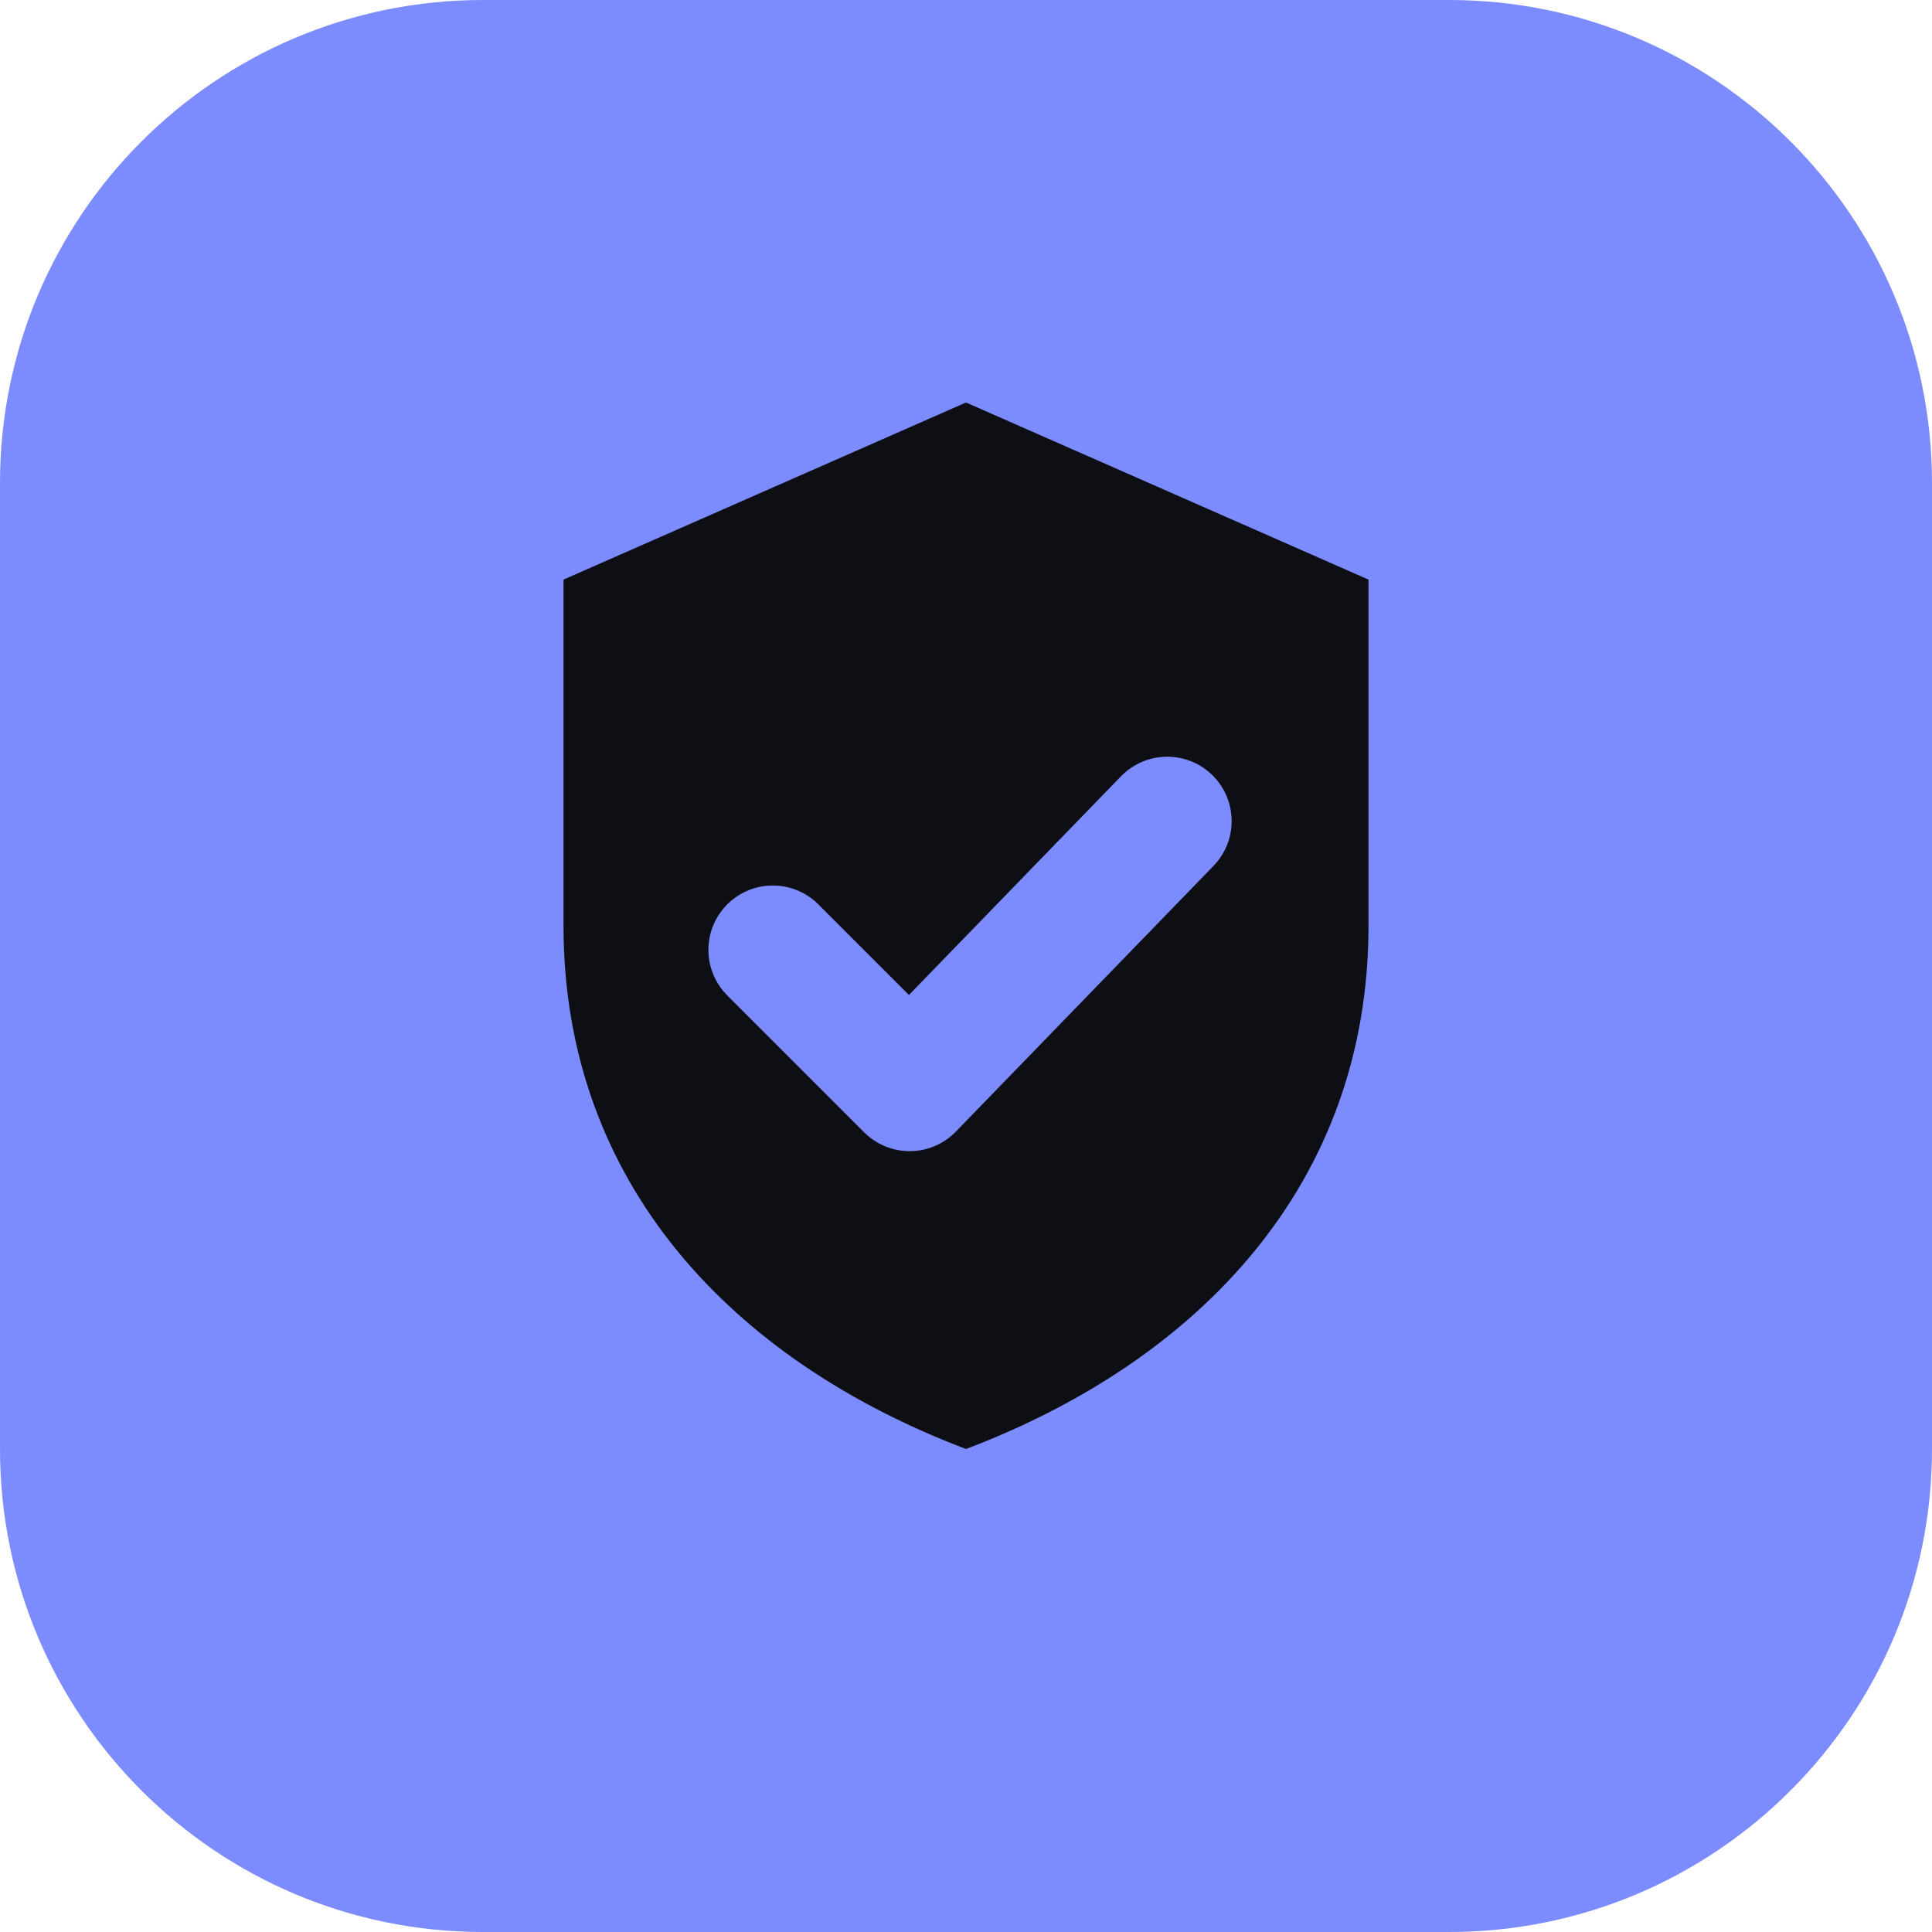
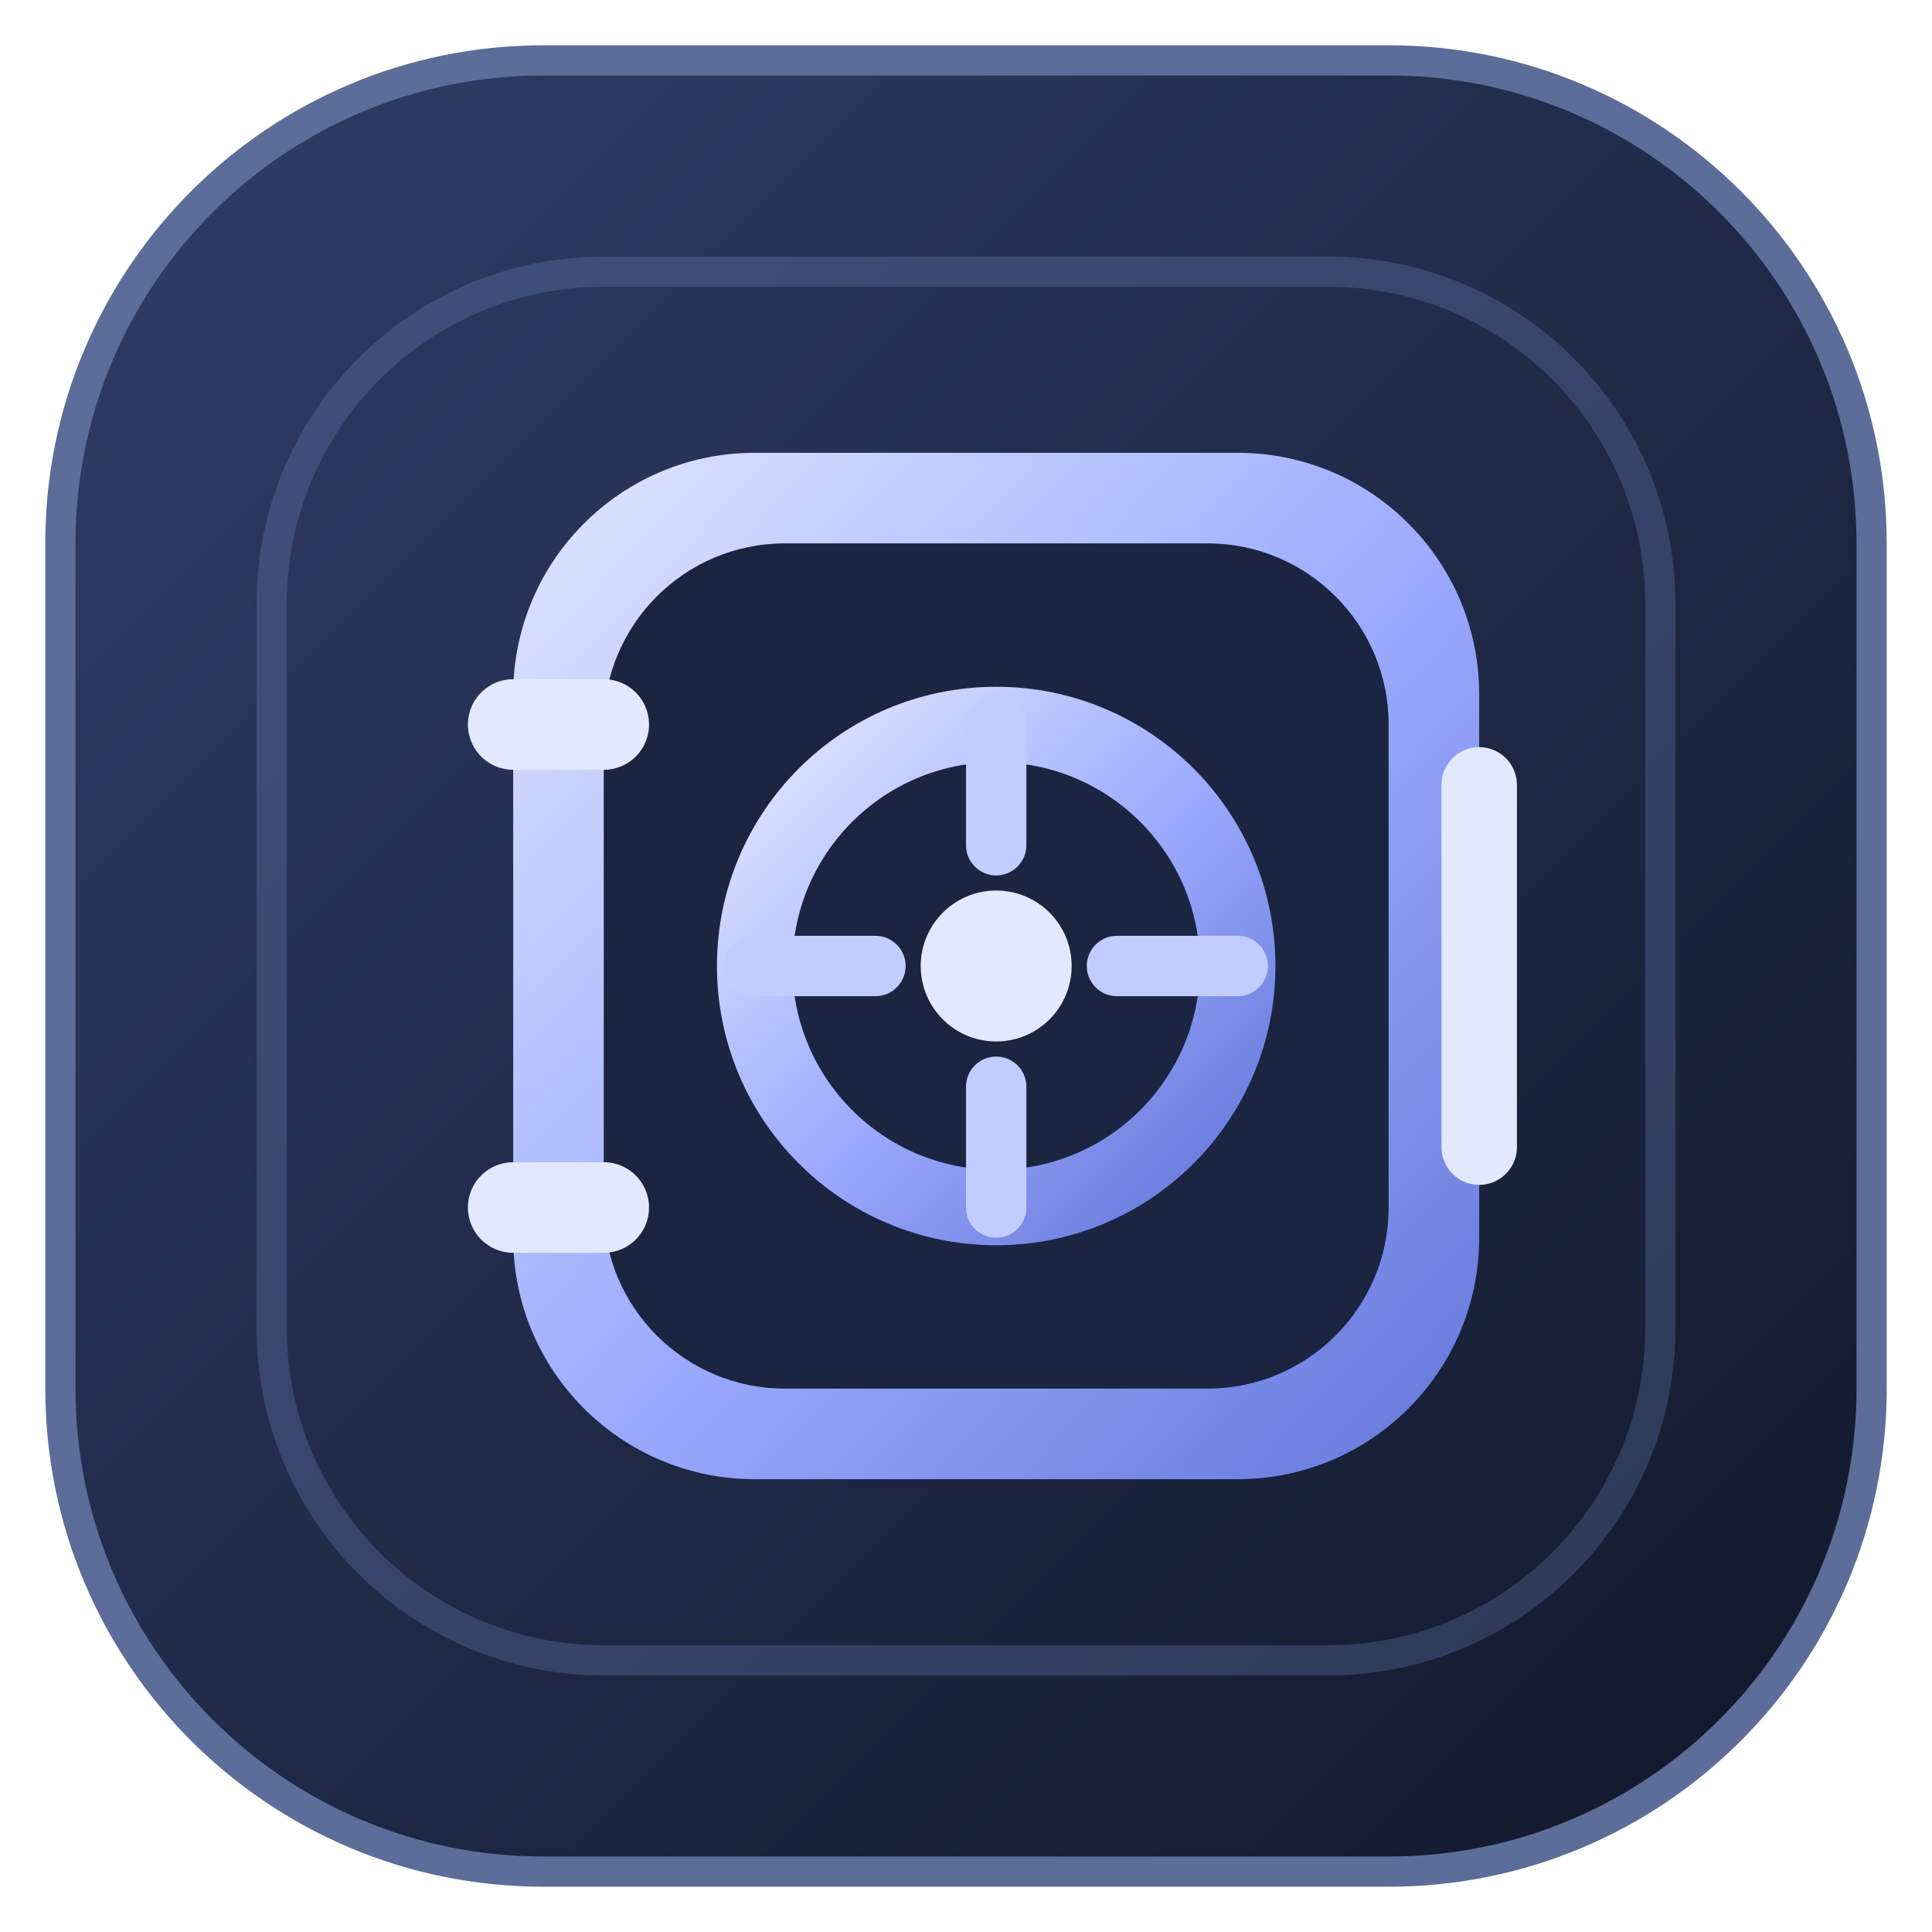
- <svg xmlns="http://www.w3.org/2000/svg" width="64" height="64" viewBox="0 0 24 24">
-   <rect width="24" height="24" rx="6" fill="#7c8cff" />
-   <path d="M12 5l5 2.2v4.3c0 3.2-2.1 5.4-5 6.5-2.9-1.1-5-3.3-5-6.5V7.2z" fill="#0d0f14" />
-   <path d="M9.6 11.8l1.7 1.7 3.2-3.3" fill="none" stroke="#7c8cff" stroke-width="1.6" stroke-linecap="round" stroke-linejoin="round" />
+ <svg xmlns="http://www.w3.org/2000/svg" width="256" height="256" viewBox="0 0 64 64">
+   <defs>
+     <linearGradient id="body" x2="1" y2="1">
+       <stop stop-color="#303d69" />
+       <stop offset="1" stop-color="#101829" />
+     </linearGradient>
+     <linearGradient id="metal" x2="1" y2="1">
+       <stop stop-color="#e2e9ff" />
+       <stop offset="0.5" stop-color="#9eadff" />
+       <stop offset="1" stop-color="#6376d9" />
+     </linearGradient>
+   </defs>
+   <rect x="2" y="2" width="60" height="60" rx="16" fill="url(#body)" stroke="#5d6d9a" />
+   <rect x="9" y="9" width="46" height="46" rx="11" fill="none" stroke="#8396d0" stroke-opacity="0.25" />
+   <rect x="17" y="15" width="32" height="34" rx="8" fill="url(#metal)" />
+   <rect x="20" y="18" width="26" height="28" rx="6" fill="#1b2542" />
+   <path d="M17 24h3m-3 16h3" stroke="#e2e9ff" stroke-width="3" stroke-linecap="round" />
+   <circle cx="33" cy="32" r="8" fill="none" stroke="url(#metal)" stroke-width="2.5" />
+   <path d="M33 24v4m0 8v4m-8-8h4m8 0h4" stroke="#c1cdff" stroke-width="2" stroke-linecap="round" />
+   <circle cx="33" cy="32" r="2.5" fill="#e2e9ff" />
+   <path d="M49 26v12" stroke="#e2e9ff" stroke-width="2.5" stroke-linecap="round" />
</svg>
